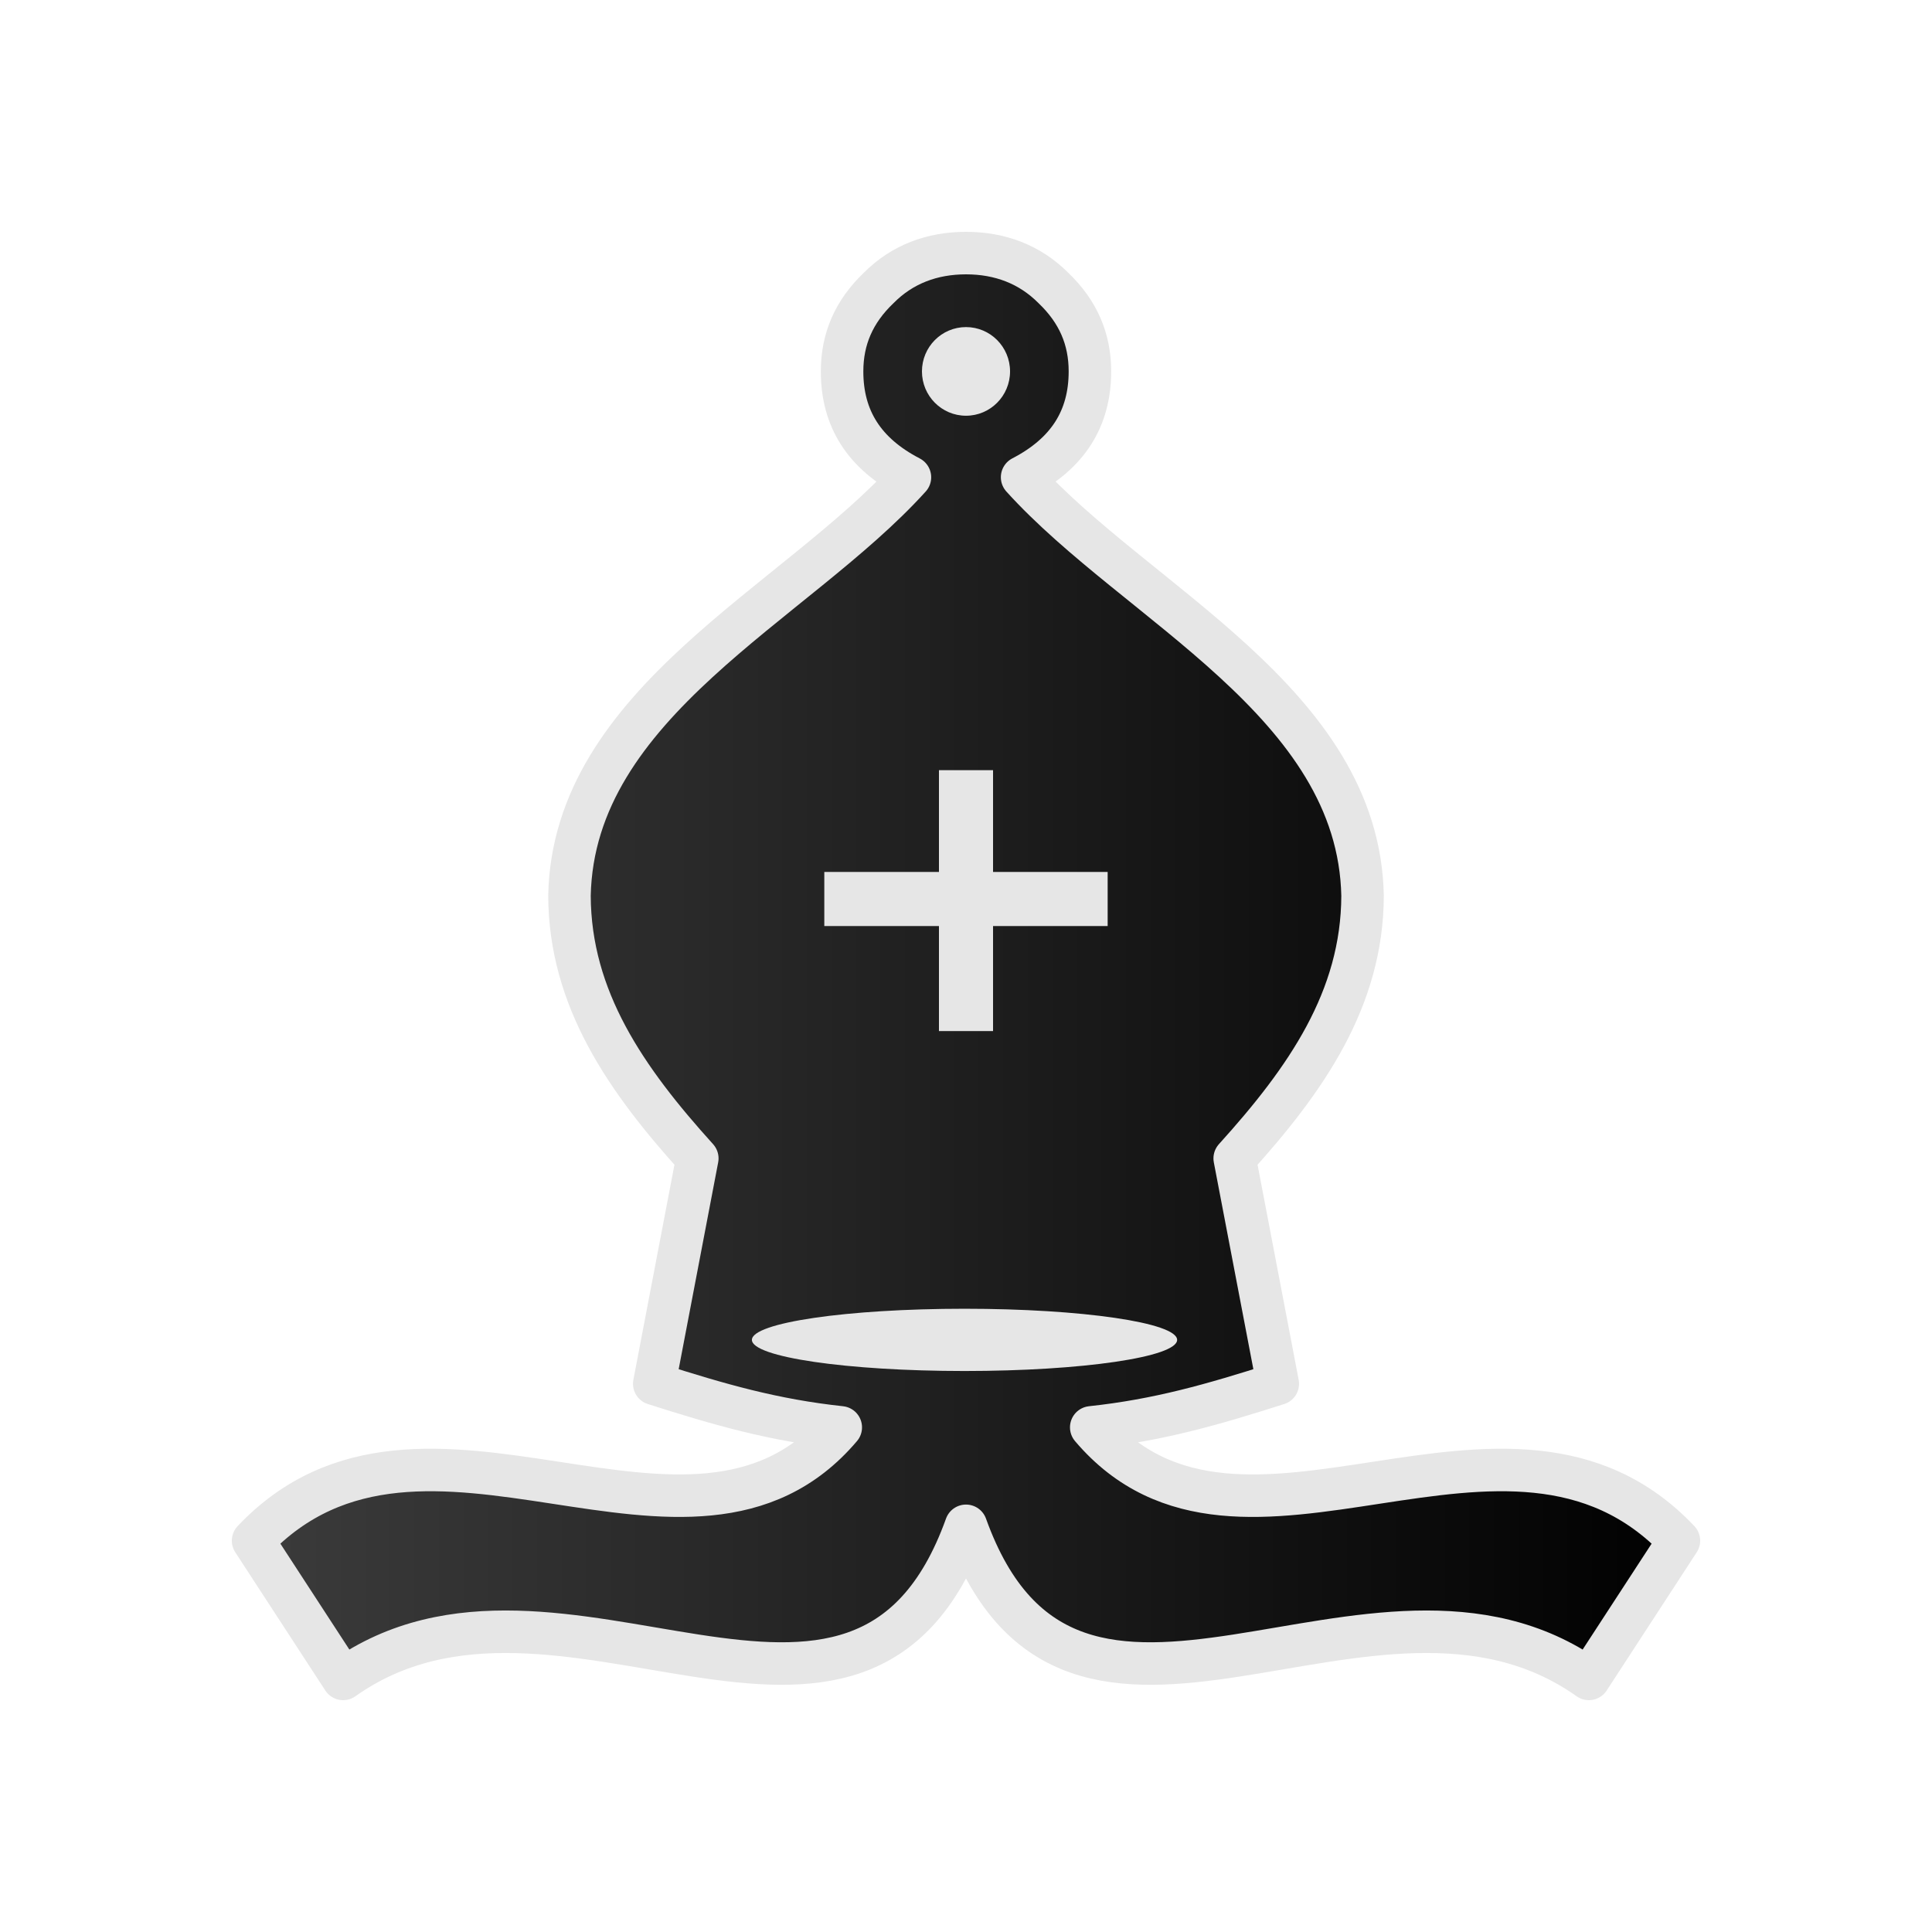
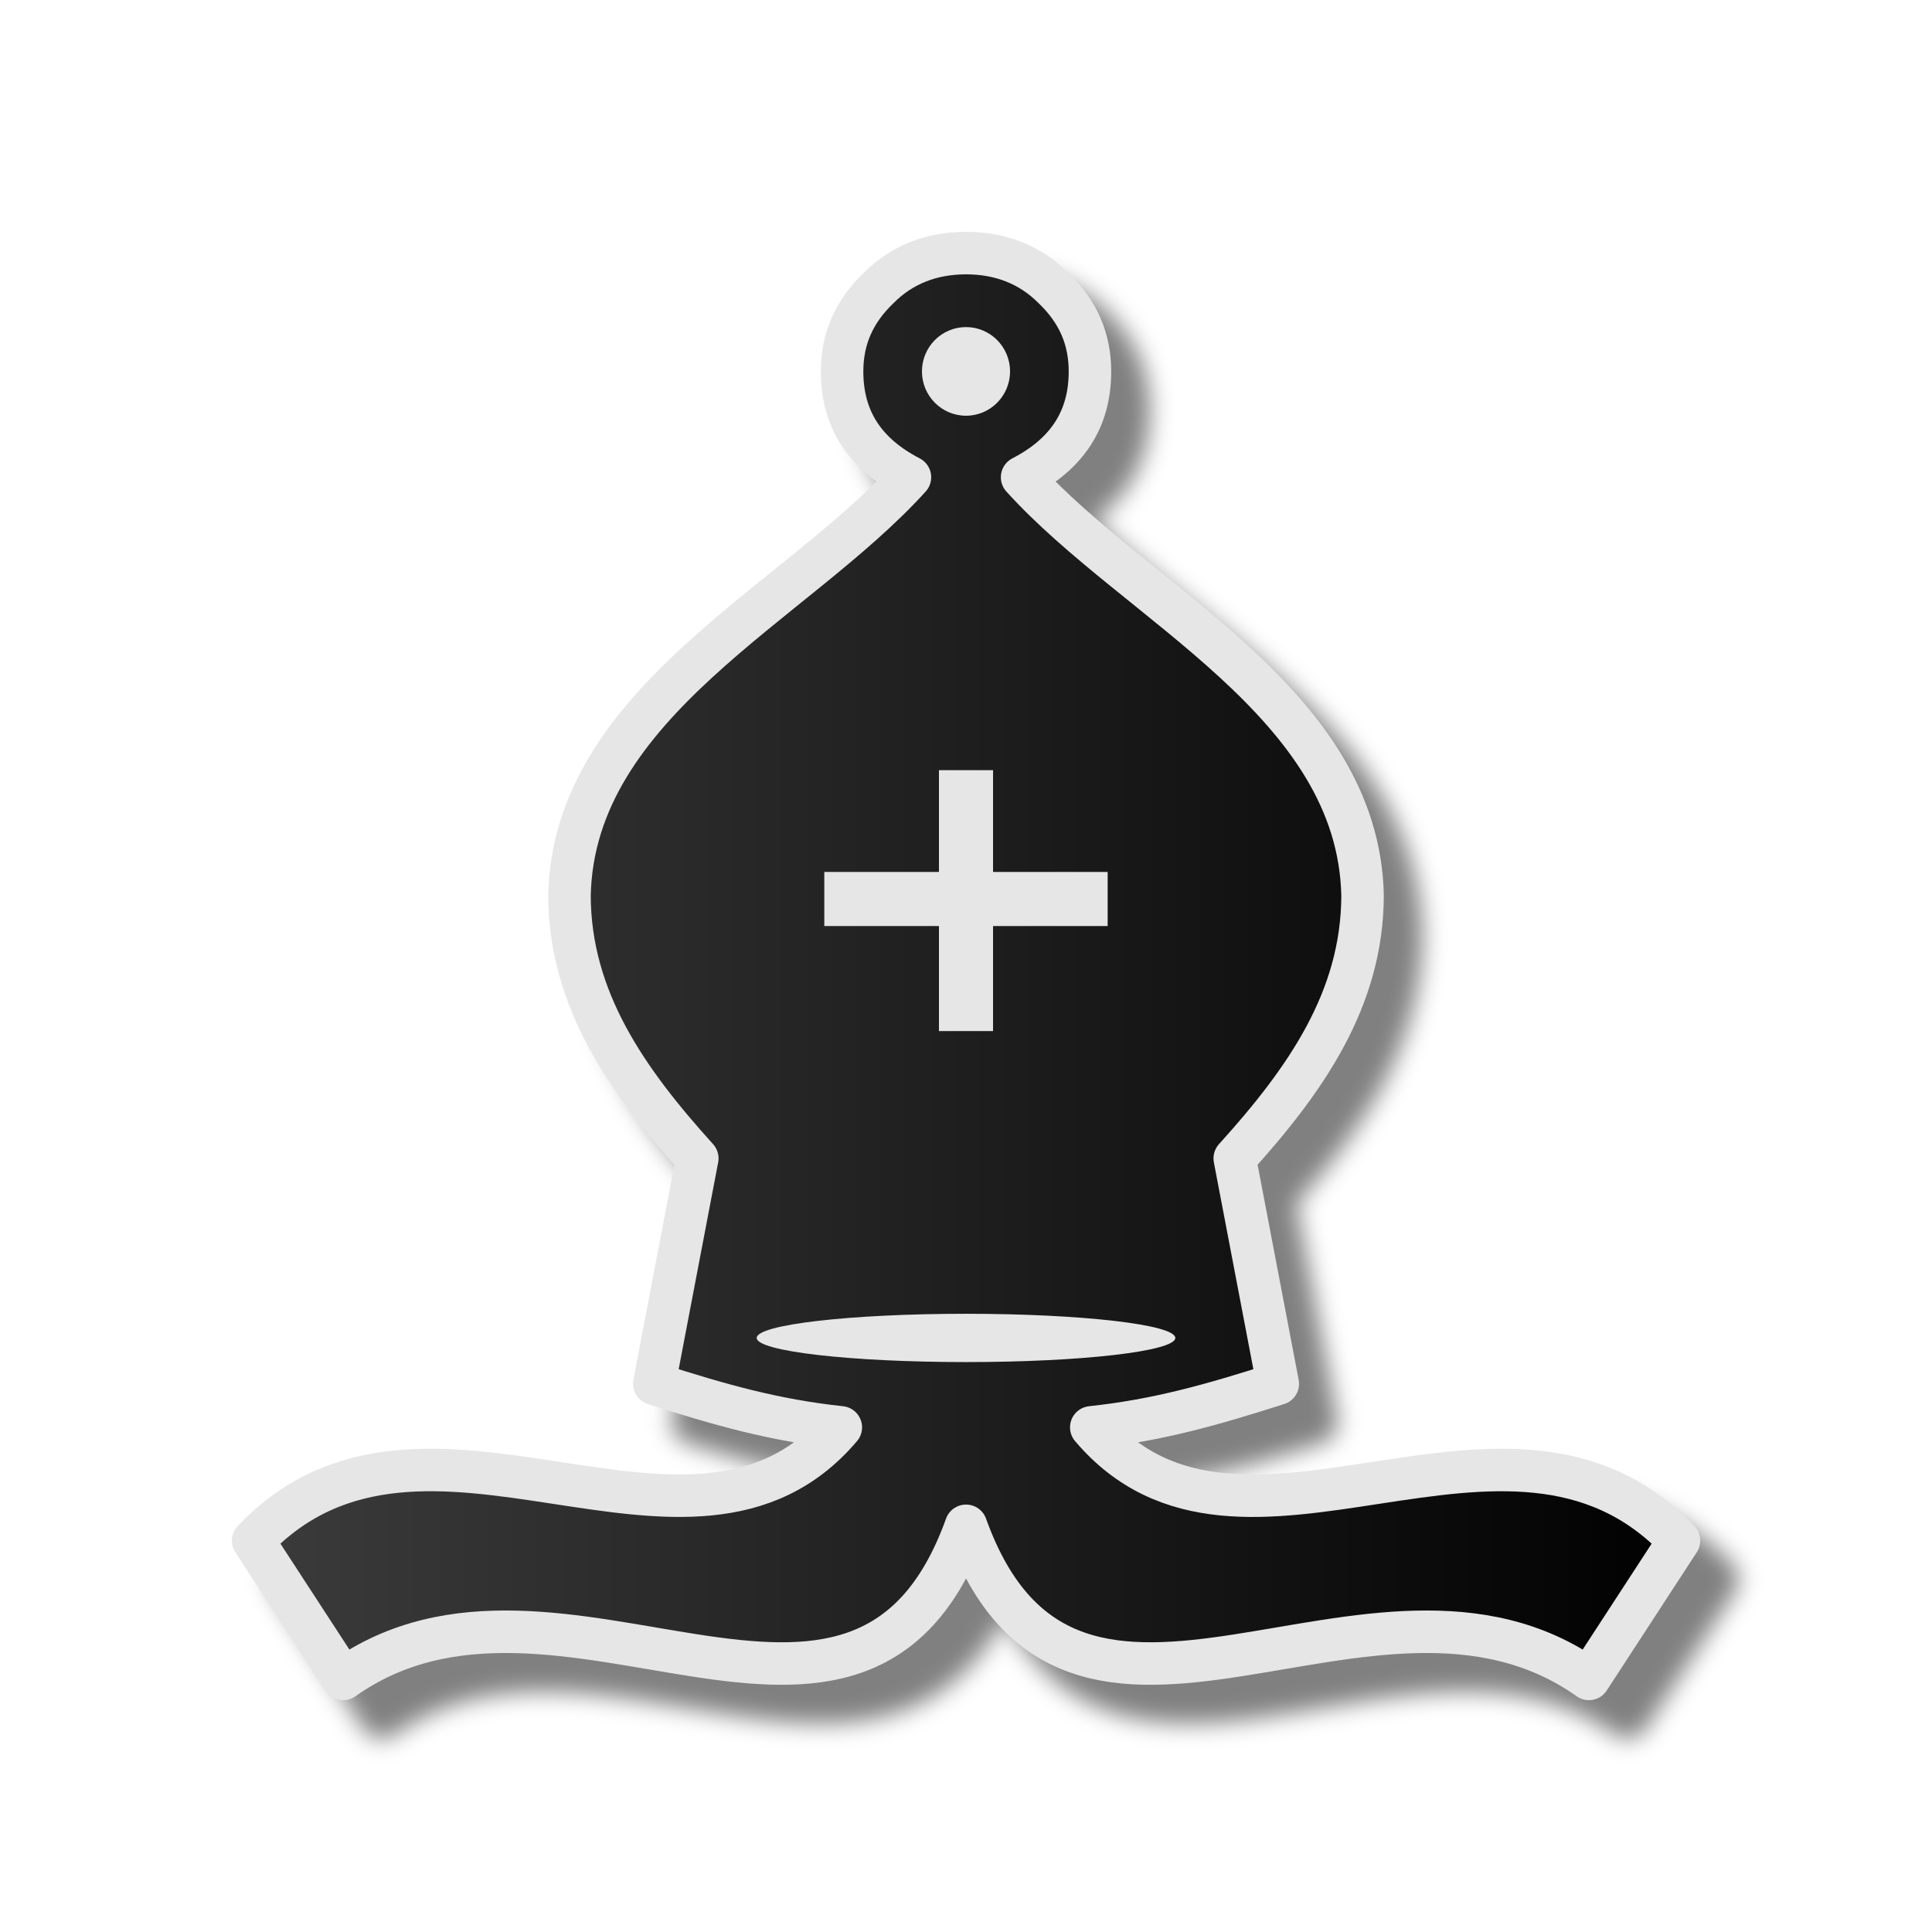
- <svg xmlns="http://www.w3.org/2000/svg" width="50mm" height="50mm" clip-rule="evenodd" fill-rule="evenodd" image-rendering="optimizeQuality" shape-rendering="geometricPrecision" text-rendering="geometricPrecision" viewBox="0 0 50 50">
+ <svg xmlns="http://www.w3.org/2000/svg" width="50mm" height="50mm" clip-rule="evenodd" fill-rule="evenodd" image-rendering="optimizeQuality" shape-rendering="geometricPrecision" text-rendering="geometricPrecision" version="1.1" viewBox="0 0 50 50">
  <defs>
-     <linearGradient id="a" x1="13197" x2="13341" y1="-9591.1" y2="-9591.1" gradientTransform="translate(-3485.7 2562.6) scale(.26458)" gradientUnits="userSpaceOnUse">
+     <linearGradient id="linearGradient2720-5" x1="13197" x2="13341" y1="-9591.1" y2="-9591.1" gradientTransform="matrix(.26458 0 0 .26458 -3485.7 2562.6)" gradientUnits="userSpaceOnUse">
      <stop stop-color="#3c3c3c" offset="0" />
      <stop offset="1" />
    </linearGradient>
+     <filter id="filter2809-5-8-5-1-4-7-5" color-interpolation-filters="sRGB">
+       <feGaussianBlur result="blur" stdDeviation="0.01 0.01" />
+     </filter>
+     <filter id="filter845" color-interpolation-filters="sRGB">
+       <feFlood flood-color="rgb(0,0,0)" flood-opacity=".498" result="flood" />
+       <feComposite in="flood" in2="SourceGraphic" operator="in" result="composite1" />
+       <feGaussianBlur in="composite1" result="blur" stdDeviation="0.3" />
+       <feOffset dx="1" dy="1" result="offset" />
+       <feComposite in="SourceGraphic" in2="offset" result="composite2" />
+     </filter>
  </defs>
-   <path d="M25 6.55c-.878 0-1.654.29-2.261.903-.641.612-.946 1.321-.946 2.159 0 1.225.574 2.127 1.756 2.74-2.97 3.285-8.708 5.821-8.811 10.827.01 2.675 1.466 4.764 3.308 6.8l-1.114 5.833c1.697.542 3.09.942 4.827 1.128-3.882 4.576-10.787-1.74-15.209 2.933l2.33 3.577c5.593-3.962 13.375 3.673 16.12-3.962 2.746 7.635 10.528 0 16.12 3.962l2.33-3.577c-4.422-4.673-11.327 1.643-15.209-2.933 1.738-.186 3.13-.586 4.828-1.128l-1.115-5.833c1.843-2.036 3.302-4.125 3.309-6.8-.103-5.006-5.842-7.542-8.811-10.828 1.181-.612 1.755-1.514 1.755-2.74 0-.837-.304-1.546-.945-2.158-.608-.612-1.384-.903-2.261-.903z" fill="url(#a)" stroke="#e6e6e6" stroke-linejoin="round" stroke-width="1.1" />
-   <ellipse class="st15" transform="matrix(.33757 0 0 .32227 -893.33 122.14)" cx="2720.3" cy="-271.4" rx="16.3" ry="2.5" fill="#e6e6e6" />
-   <ellipse class="st15" cx="25" cy="9.612" rx="1.14" ry="1.147" fill="#e6e6e6" />
-   <path d="M21.333 23.266h7.333M25 19.932v6.752" fill="none" stroke="#e6e6e6" stroke-width="1.4" />
+   <g clip-rule="evenodd" shape-rendering="geometricPrecision">
+     <g fill-rule="evenodd">
+       <path d="m25 6.55c-0.878 0-1.654 0.29-2.261 0.903-0.641 0.612-0.946 1.321-0.946 2.159 0 1.225 0.574 2.127 1.756 2.739-2.969 3.286-8.708 5.822-8.811 10.828 0.01 2.674 1.466 4.764 3.308 6.8l-1.114 5.833c1.697 0.542 3.09 0.942 4.828 1.128-3.882 4.576-10.787-1.74-15.209 2.933l2.33 3.577c5.593-3.962 13.374 3.673 16.12-3.962 2.746 7.635 10.527 0 16.12 3.962l2.33-3.577c-4.422-4.673-11.327 1.644-15.209-2.933 1.738-0.186 3.13-0.587 4.827-1.128l-1.114-5.833c1.842-2.035 3.301-4.125 3.308-6.8-0.103-5.006-5.842-7.542-8.811-10.828 1.182-0.612 1.756-1.515 1.756-2.739 0-0.838-0.304-1.547-0.945-2.159-0.608-0.612-1.384-0.903-2.261-0.903z" fill="url(#linearGradient2720-5)" filter="url(#filter845)" image-rendering="optimizeQuality" stroke="#e6e6e6" stroke-linejoin="round" stroke-width="1.1" />
+       <ellipse class="st15" transform="matrix(.33232 0 0 .24998 -879.01 102.47)" cx="2720.3" cy="-271.4" rx="16.3" ry="2.5" fill="#e6e6e6" filter="url(#filter2809-5-8-5-1-4-7-5)" image-rendering="optimizeQuality" stroke-width=".918" />
+       <ellipse class="st15" cx="25" cy="9.612" rx="1.14" ry="1.147" fill="#e6e6e6" image-rendering="optimizeQuality" stroke-width=".265" />
+     </g>
+     <path d="m21.333 23.266h7.333m-3.666-3.334v6.752" fill="none" image-rendering="optimizeQuality" stroke="#e6e6e6" stroke-width="1.4" />
+   </g>
</svg>
